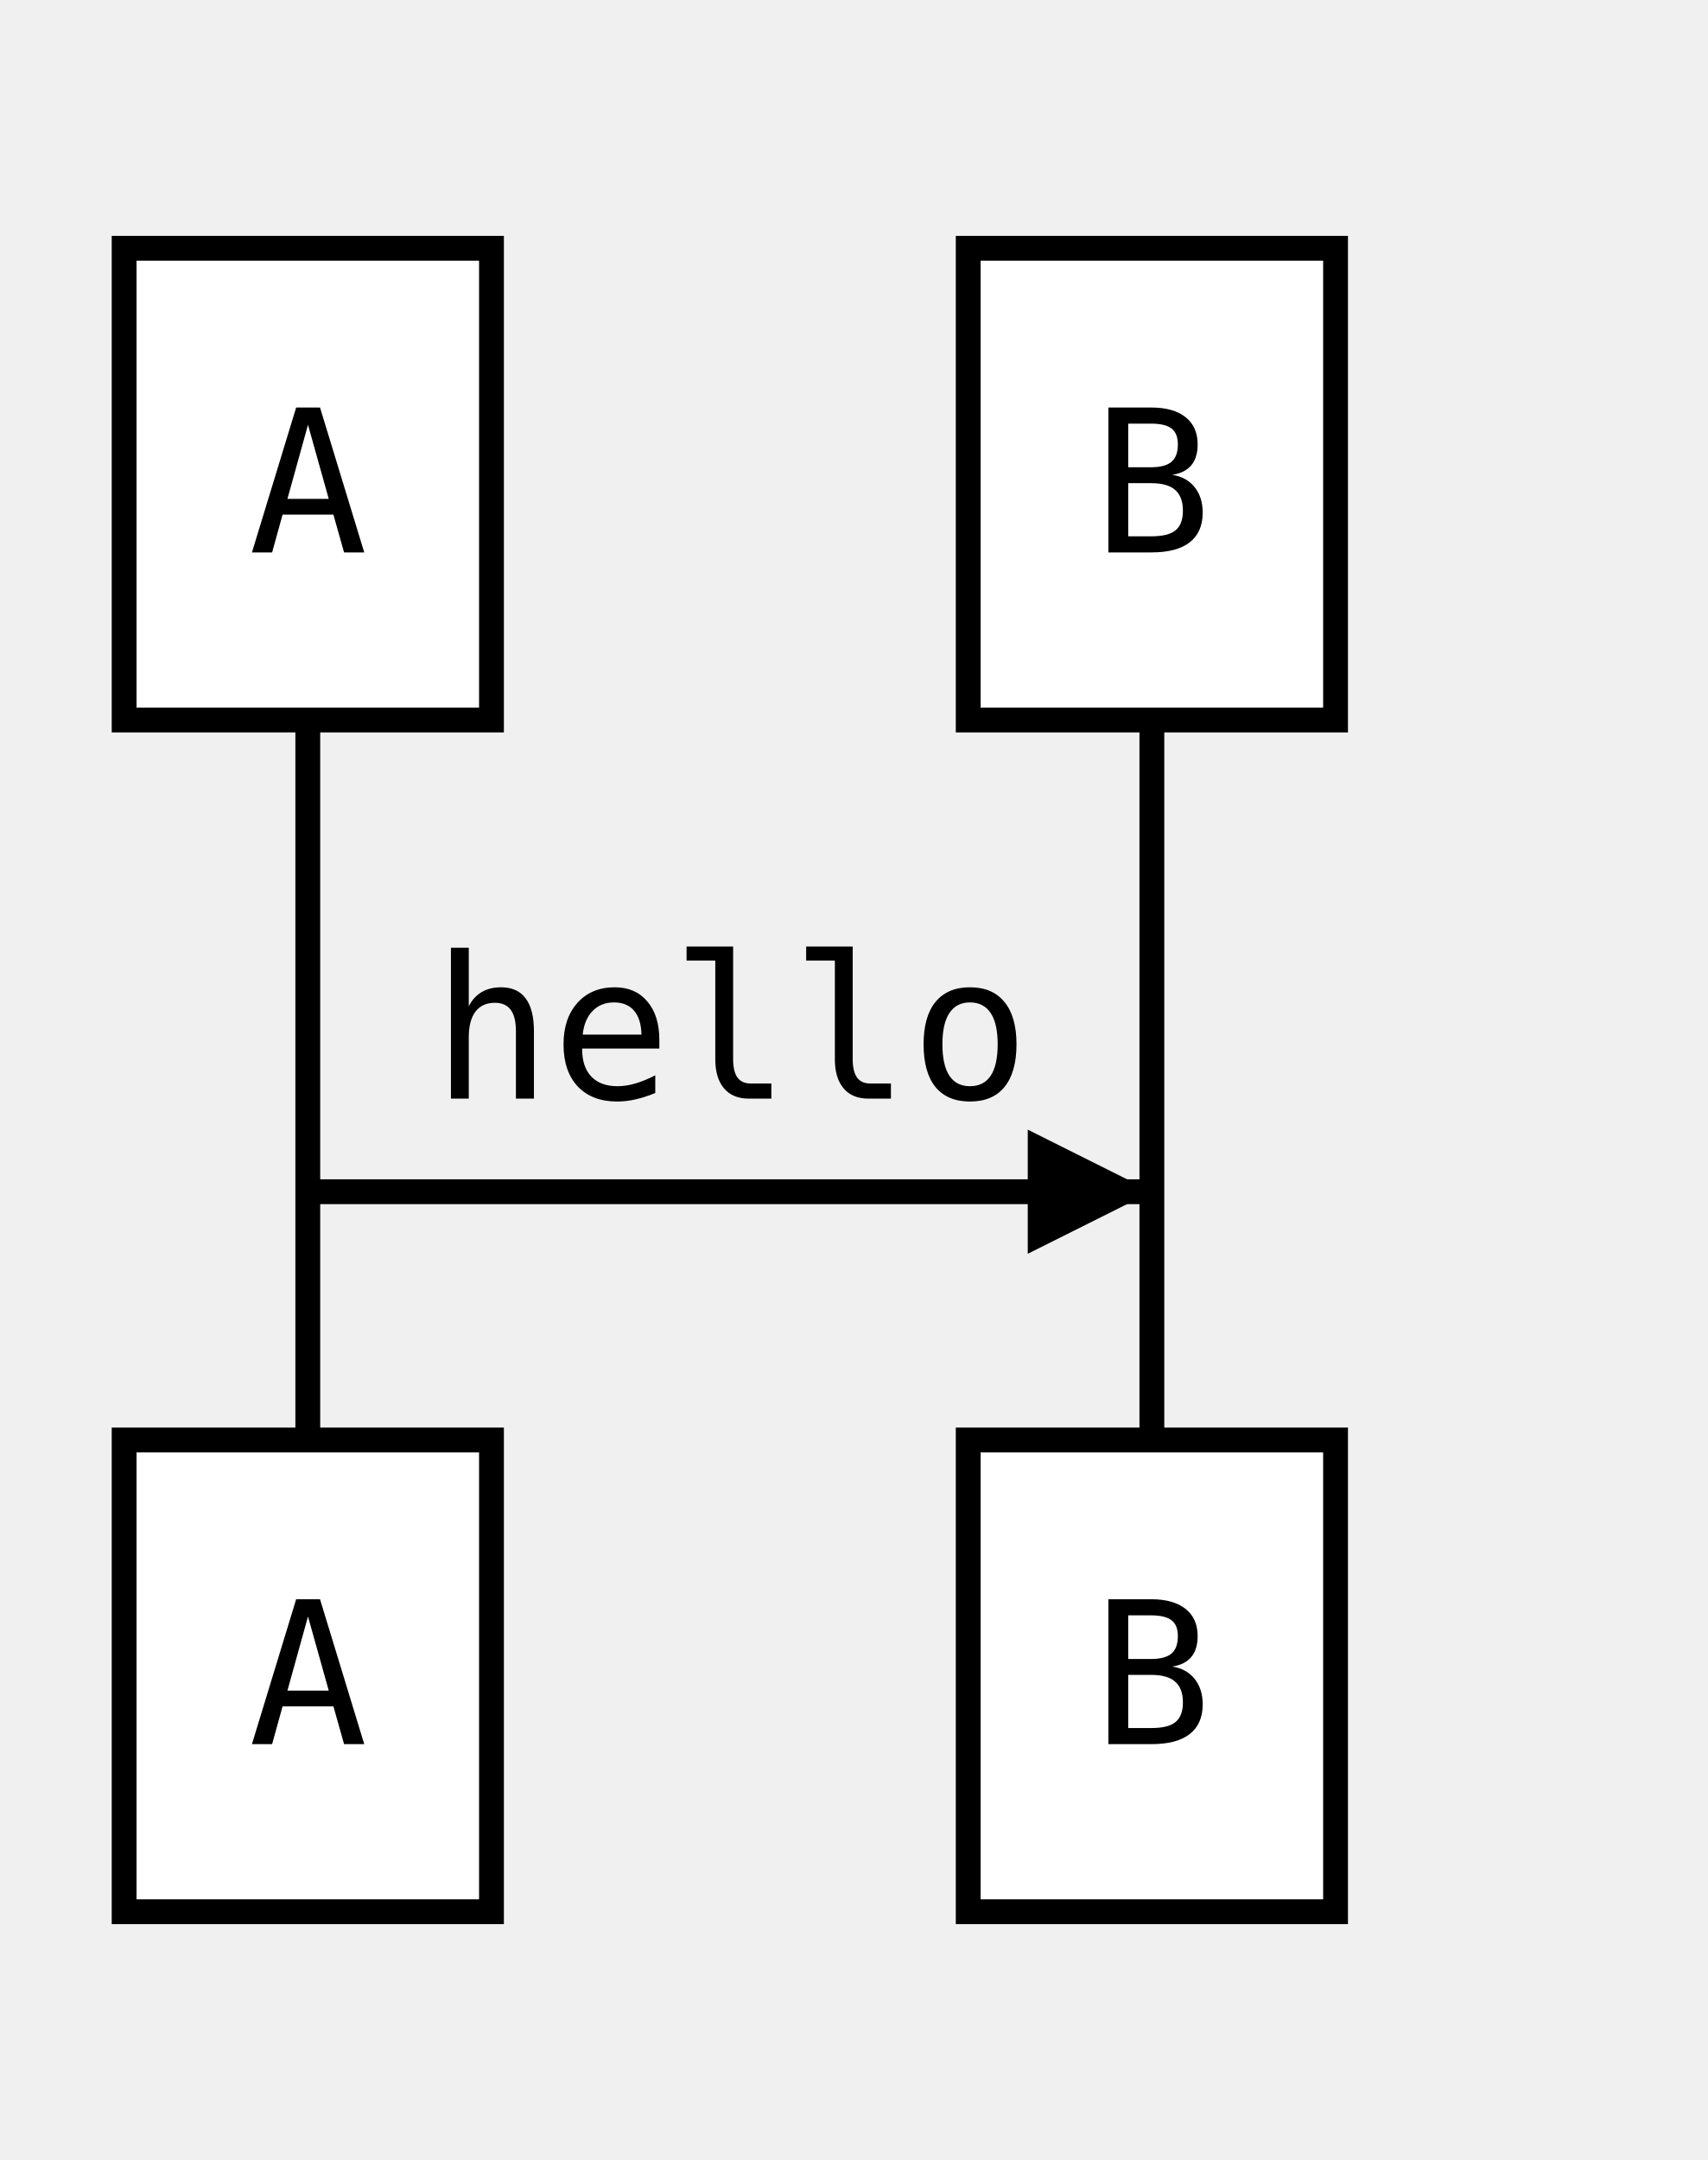
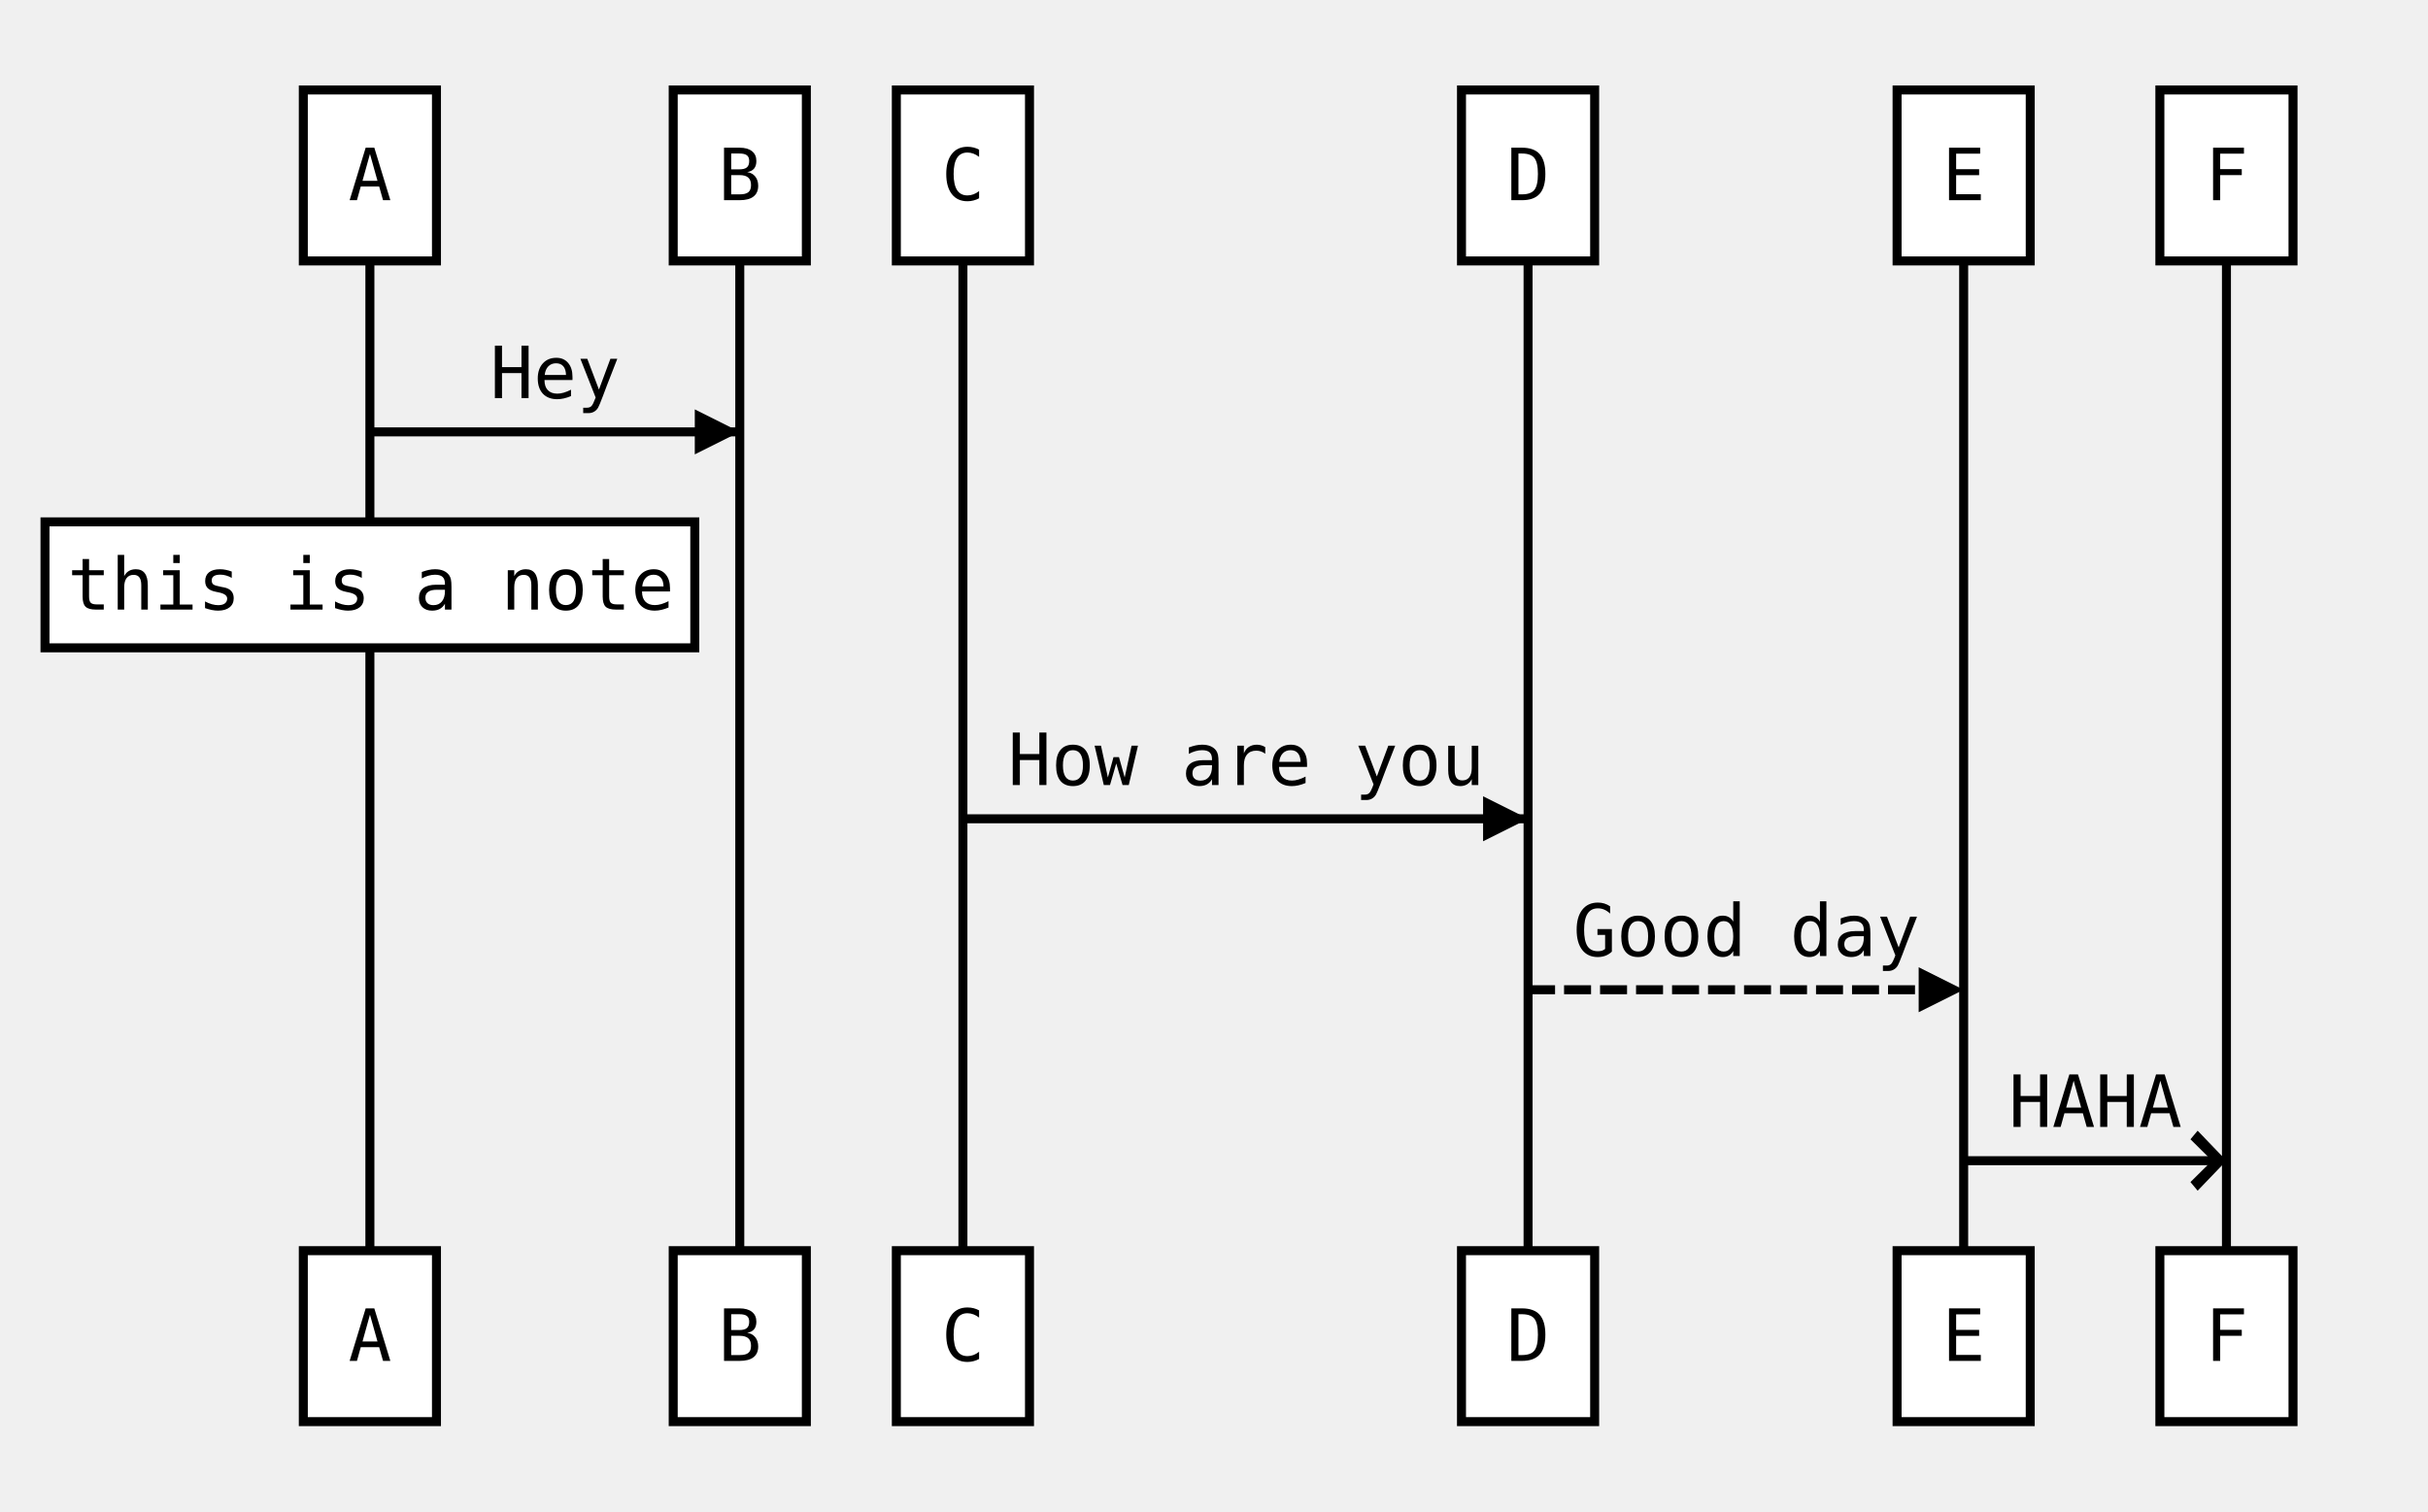
- <svg xmlns="http://www.w3.org/2000/svg" width="137.594px" height="174px" class="sequence simple">
+ <svg xmlns="http://www.w3.org/2000/svg" width="539.641px" height="336px" class="sequence simple">
  <defs>
    <marker viewBox="0 0 5 5" markerWidth="5" markerHeight="5" orient="auto" refX="5" refY="2.5" id="markerArrowBlock">
      <path d="M 0 0 L 5 2.5 L 0 5 z" />
    </marker>
    <marker viewBox="0 0 9.6 16" markerWidth="4" markerHeight="16" orient="auto" refX="9.6" refY="8" id="markerArrowOpen">
      <path d="M 9.6,8 1.92,16 0,13.7 5.76,8 0,2.286 1.92,0 9.6,8 z" />
    </marker>
  </defs>
  <g class="title" />
  <g class="actor">
-     <rect x="10" y="20" width="29.594" height="38" stroke="#000000" fill="#ffffff" style="stroke-width: 2;" />
-     <text x="20" y="44.5" style="font-size: 16px; font-family: &quot;Andale Mono&quot;, monospace;">
-       <tspan x="20">A</tspan>
+     <rect x="67.414" y="20" width="29.594" height="38" stroke="#000000" fill="#ffffff" style="stroke-width: 2;" />
+     <text x="77.414" y="44.5" style="font-size: 16px; font-family: &quot;Andale Mono&quot;, monospace;">
+       <tspan x="77.414">A</tspan>
    </text>
  </g>
  <g class="actor">
-     <rect x="10" y="116" width="29.594" height="38" stroke="#000000" fill="#ffffff" style="stroke-width: 2;" />
-     <text x="20" y="140.5" style="font-size: 16px; font-family: &quot;Andale Mono&quot;, monospace;">
-       <tspan x="20">A</tspan>
+     <rect x="67.414" y="278" width="29.594" height="38" stroke="#000000" fill="#ffffff" style="stroke-width: 2;" />
+     <text x="77.414" y="302.5" style="font-size: 16px; font-family: &quot;Andale Mono&quot;, monospace;">
+       <tspan x="77.414">A</tspan>
    </text>
  </g>
-   <line x1="24.797" x2="24.797" y1="58" y2="116" stroke="#000000" fill="none" style="stroke-width: 2;" />
+   <line x1="82.211" x2="82.211" y1="58" y2="278" stroke="#000000" fill="none" style="stroke-width: 2;" />
  <g class="actor">
-     <rect x="78" y="20" width="29.594" height="38" stroke="#000000" fill="#ffffff" style="stroke-width: 2;" />
-     <text x="88" y="44.5" style="font-size: 16px; font-family: &quot;Andale Mono&quot;, monospace;">
-       <tspan x="88">B</tspan>
+     <rect x="149.625" y="20" width="29.594" height="38" stroke="#000000" fill="#ffffff" style="stroke-width: 2;" />
+     <text x="159.625" y="44.5" style="font-size: 16px; font-family: &quot;Andale Mono&quot;, monospace;">
+       <tspan x="159.625">B</tspan>
    </text>
  </g>
  <g class="actor">
-     <rect x="78" y="116" width="29.594" height="38" stroke="#000000" fill="#ffffff" style="stroke-width: 2;" />
-     <text x="88" y="140.5" style="font-size: 16px; font-family: &quot;Andale Mono&quot;, monospace;">
-       <tspan x="88">B</tspan>
+     <rect x="149.625" y="278" width="29.594" height="38" stroke="#000000" fill="#ffffff" style="stroke-width: 2;" />
+     <text x="159.625" y="302.5" style="font-size: 16px; font-family: &quot;Andale Mono&quot;, monospace;">
+       <tspan x="159.625">B</tspan>
    </text>
  </g>
-   <line x1="92.797" x2="92.797" y1="58" y2="116" stroke="#000000" fill="none" style="stroke-width: 2;" />
+   <line x1="164.422" x2="164.422" y1="58" y2="278" stroke="#000000" fill="none" style="stroke-width: 2;" />
+   <g class="actor">
+     <rect x="199.219" y="20" width="29.594" height="38" stroke="#000000" fill="#ffffff" style="stroke-width: 2;" />
+     <text x="209.219" y="44.5" style="font-size: 16px; font-family: &quot;Andale Mono&quot;, monospace;">
+       <tspan x="209.219">C</tspan>
+     </text>
+   </g>
+   <g class="actor">
+     <rect x="199.219" y="278" width="29.594" height="38" stroke="#000000" fill="#ffffff" style="stroke-width: 2;" />
+     <text x="209.219" y="302.5" style="font-size: 16px; font-family: &quot;Andale Mono&quot;, monospace;">
+       <tspan x="209.219">C</tspan>
+     </text>
+   </g>
+   <line x1="214.016" x2="214.016" y1="58" y2="278" stroke="#000000" fill="none" style="stroke-width: 2;" />
+   <g class="actor">
+     <rect x="324.828" y="20" width="29.594" height="38" stroke="#000000" fill="#ffffff" style="stroke-width: 2;" />
+     <text x="334.828" y="44.5" style="font-size: 16px; font-family: &quot;Andale Mono&quot;, monospace;">
+       <tspan x="334.828">D</tspan>
+     </text>
+   </g>
+   <g class="actor">
+     <rect x="324.828" y="278" width="29.594" height="38" stroke="#000000" fill="#ffffff" style="stroke-width: 2;" />
+     <text x="334.828" y="302.5" style="font-size: 16px; font-family: &quot;Andale Mono&quot;, monospace;">
+       <tspan x="334.828">D</tspan>
+     </text>
+   </g>
+   <line x1="339.625" x2="339.625" y1="58" y2="278" stroke="#000000" fill="none" style="stroke-width: 2;" />
+   <g class="actor">
+     <rect x="421.641" y="20" width="29.594" height="38" stroke="#000000" fill="#ffffff" style="stroke-width: 2;" />
+     <text x="431.641" y="44.5" style="font-size: 16px; font-family: &quot;Andale Mono&quot;, monospace;">
+       <tspan x="431.641">E</tspan>
+     </text>
+   </g>
+   <g class="actor">
+     <rect x="421.641" y="278" width="29.594" height="38" stroke="#000000" fill="#ffffff" style="stroke-width: 2;" />
+     <text x="431.641" y="302.5" style="font-size: 16px; font-family: &quot;Andale Mono&quot;, monospace;">
+       <tspan x="431.641">E</tspan>
+     </text>
+   </g>
+   <line x1="436.438" x2="436.438" y1="58" y2="278" stroke="#000000" fill="none" style="stroke-width: 2;" />
+   <g class="actor">
+     <rect x="480.047" y="20" width="29.594" height="38" stroke="#000000" fill="#ffffff" style="stroke-width: 2;" />
+     <text x="490.047" y="44.5" style="font-size: 16px; font-family: &quot;Andale Mono&quot;, monospace;">
+       <tspan x="490.047">F</tspan>
+     </text>
+   </g>
+   <g class="actor">
+     <rect x="480.047" y="278" width="29.594" height="38" stroke="#000000" fill="#ffffff" style="stroke-width: 2;" />
+     <text x="490.047" y="302.5" style="font-size: 16px; font-family: &quot;Andale Mono&quot;, monospace;">
+       <tspan x="490.047">F</tspan>
+     </text>
+   </g>
+   <line x1="494.844" x2="494.844" y1="58" y2="278" stroke="#000000" fill="none" style="stroke-width: 2;" />
  <g class="signal">
-     <text x="34.797" y="88.5" style="font-size: 16px; font-family: &quot;Andale Mono&quot;, monospace;">
-       <tspan x="34.797">hello</tspan>
+     <text x="108.918" y="88.5" style="font-size: 16px; font-family: &quot;Andale Mono&quot;, monospace;">
+       <tspan x="108.918">Hey</tspan>
    </text>
-     <line x1="24.797" x2="92.797" y1="96" y2="96" stroke="#000000" fill="none" style="stroke-width: 2; marker-end: url(&quot;#markerArrowBlock&quot;);" />
+     <line x1="82.211" x2="164.422" y1="96" y2="96" stroke="#000000" fill="none" style="stroke-width: 2; marker-end: url(&quot;#markerArrowBlock&quot;);" />
+   </g>
+   <g class="note">
+     <rect x="10" y="116" width="144.422" height="28" stroke="#000000" fill="#ffffff" style="stroke-width: 2;" />
+     <text x="15" y="135.5" style="font-size: 16px; font-family: &quot;Andale Mono&quot;, monospace;">
+       <tspan x="15">this is a note</tspan>
+     </text>
+   </g>
+   <g class="signal">
+     <text x="224.016" y="174.5" style="font-size: 16px; font-family: &quot;Andale Mono&quot;, monospace;">
+       <tspan x="224.016">How are you</tspan>
+     </text>
+     <line x1="214.016" x2="339.625" y1="182" y2="182" stroke="#000000" fill="none" style="stroke-width: 2; marker-end: url(&quot;#markerArrowBlock&quot;);" />
+   </g>
+   <g class="signal">
+     <text x="349.625" y="212.5" style="font-size: 16px; font-family: &quot;Andale Mono&quot;, monospace;">
+       <tspan x="349.625">Good day</tspan>
+     </text>
+     <line x1="339.625" x2="436.438" y1="220" y2="220" stroke="#000000" fill="none" style="stroke-width: 2; stroke-dasharray: 6, 2; marker-end: url(&quot;#markerArrowBlock&quot;);" />
+   </g>
+   <g class="signal">
+     <text x="446.438" y="250.5" style="font-size: 16px; font-family: &quot;Andale Mono&quot;, monospace;">
+       <tspan x="446.438">HAHA</tspan>
+     </text>
+     <line x1="436.438" x2="494.844" y1="258" y2="258" stroke="#000000" fill="none" style="stroke-width: 2; marker-end: url(&quot;#markerArrowOpen&quot;);" />
  </g>
</svg>
